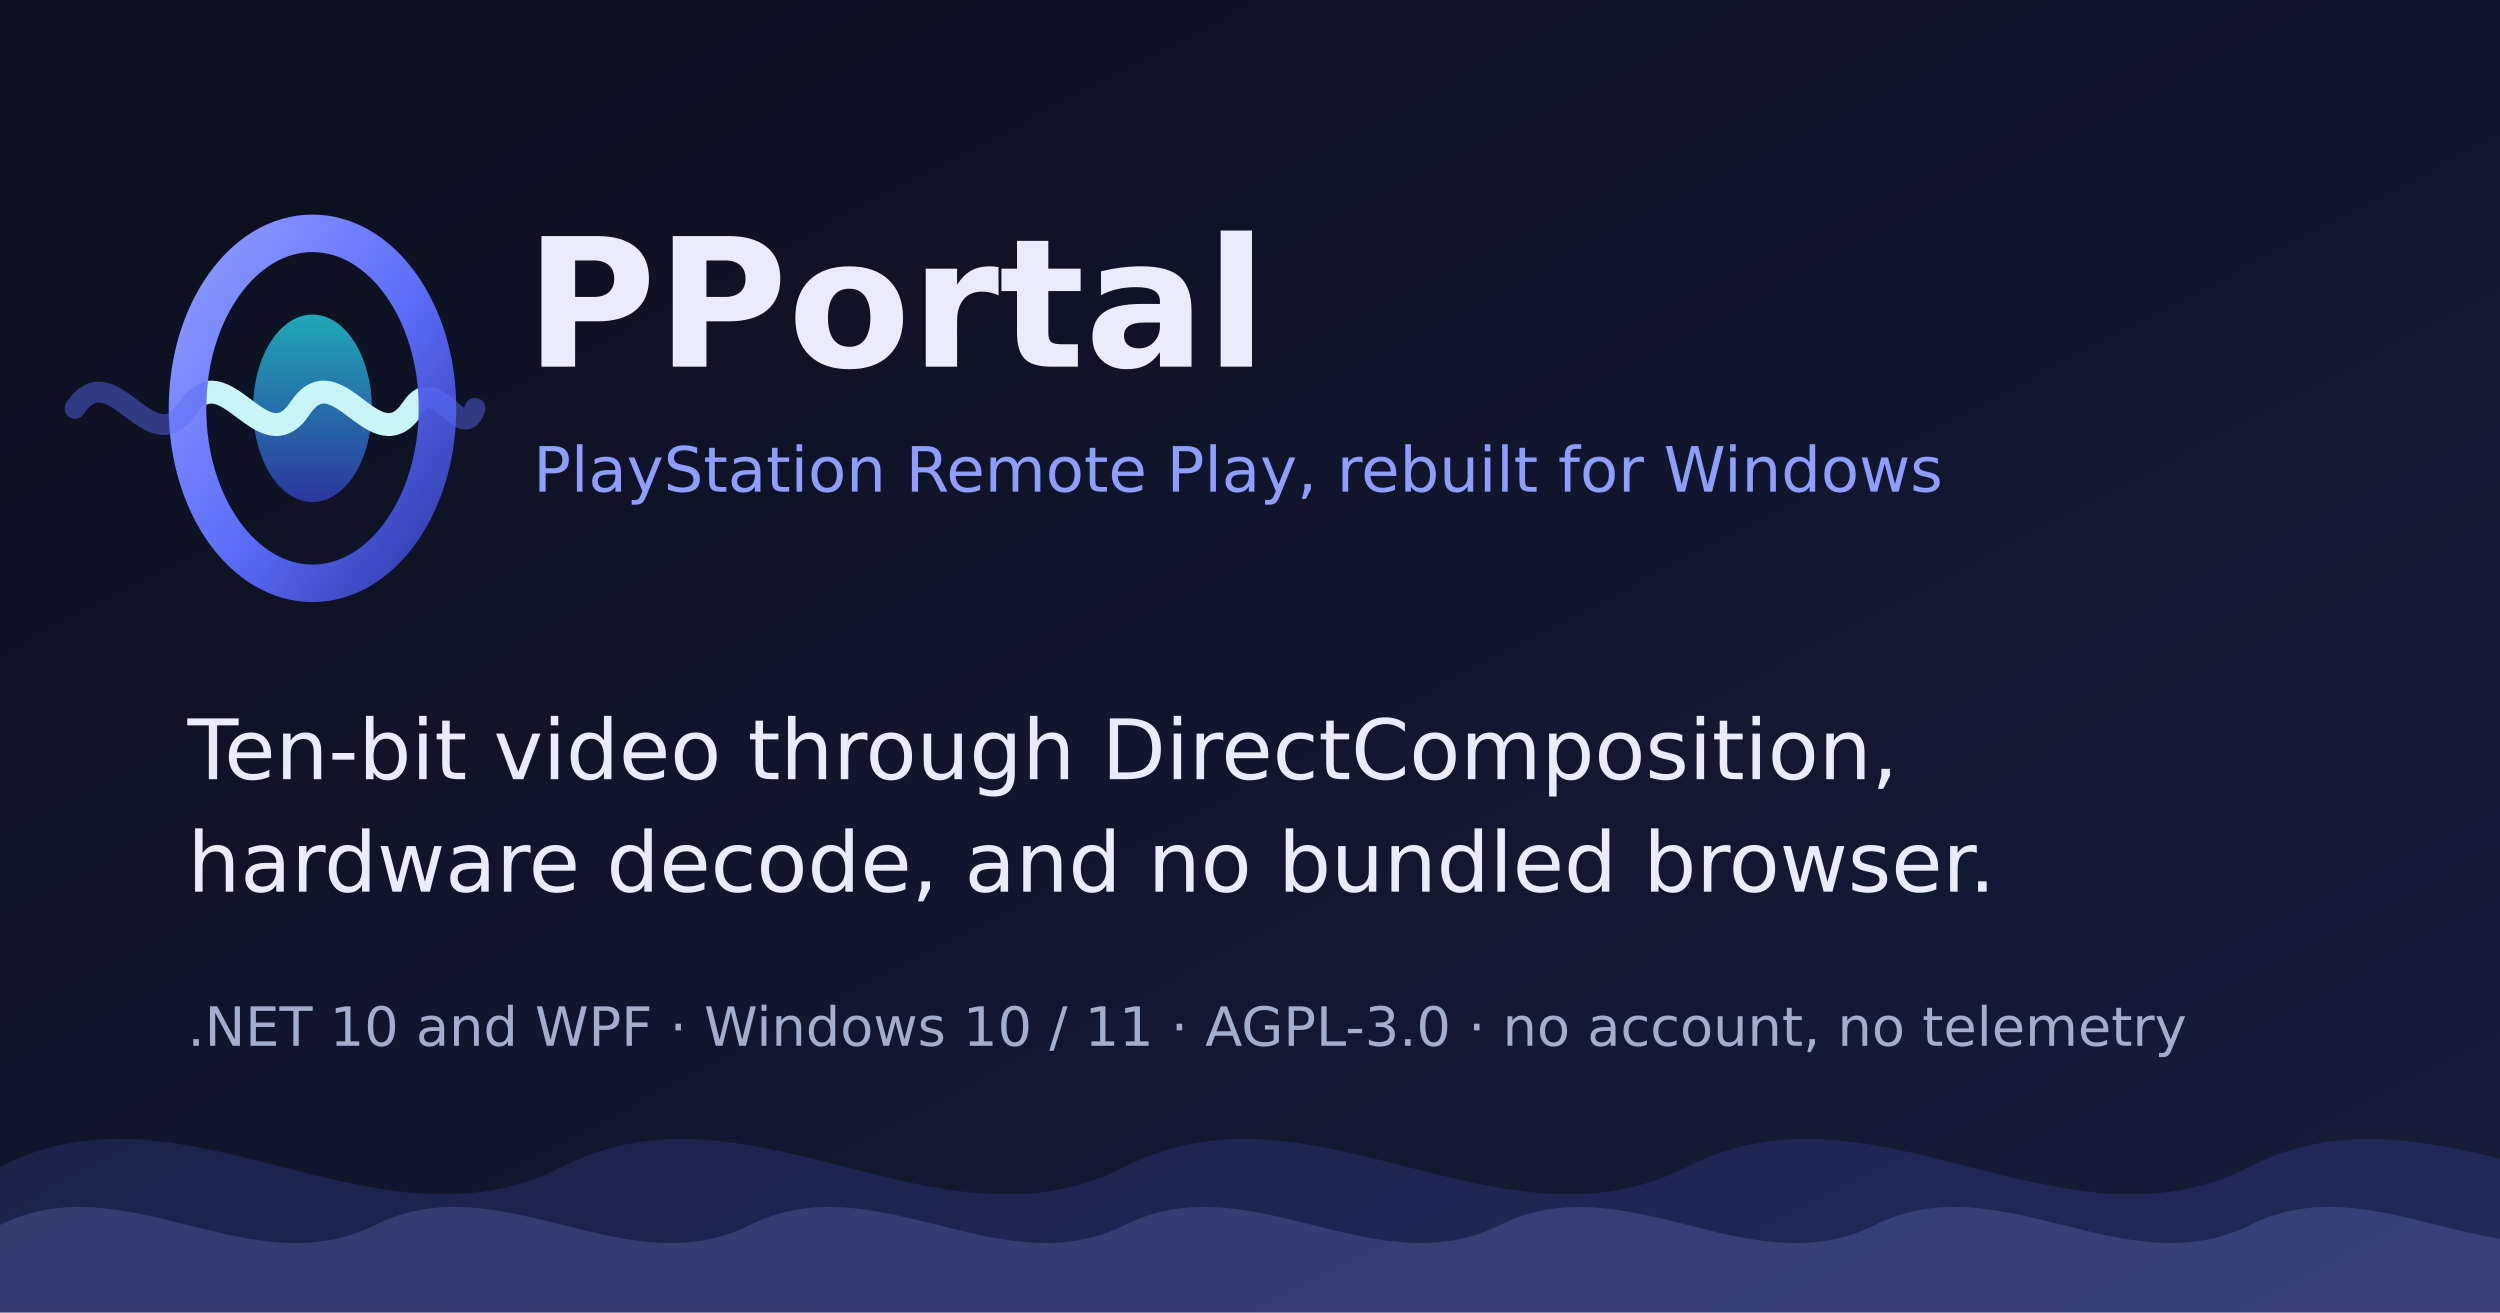
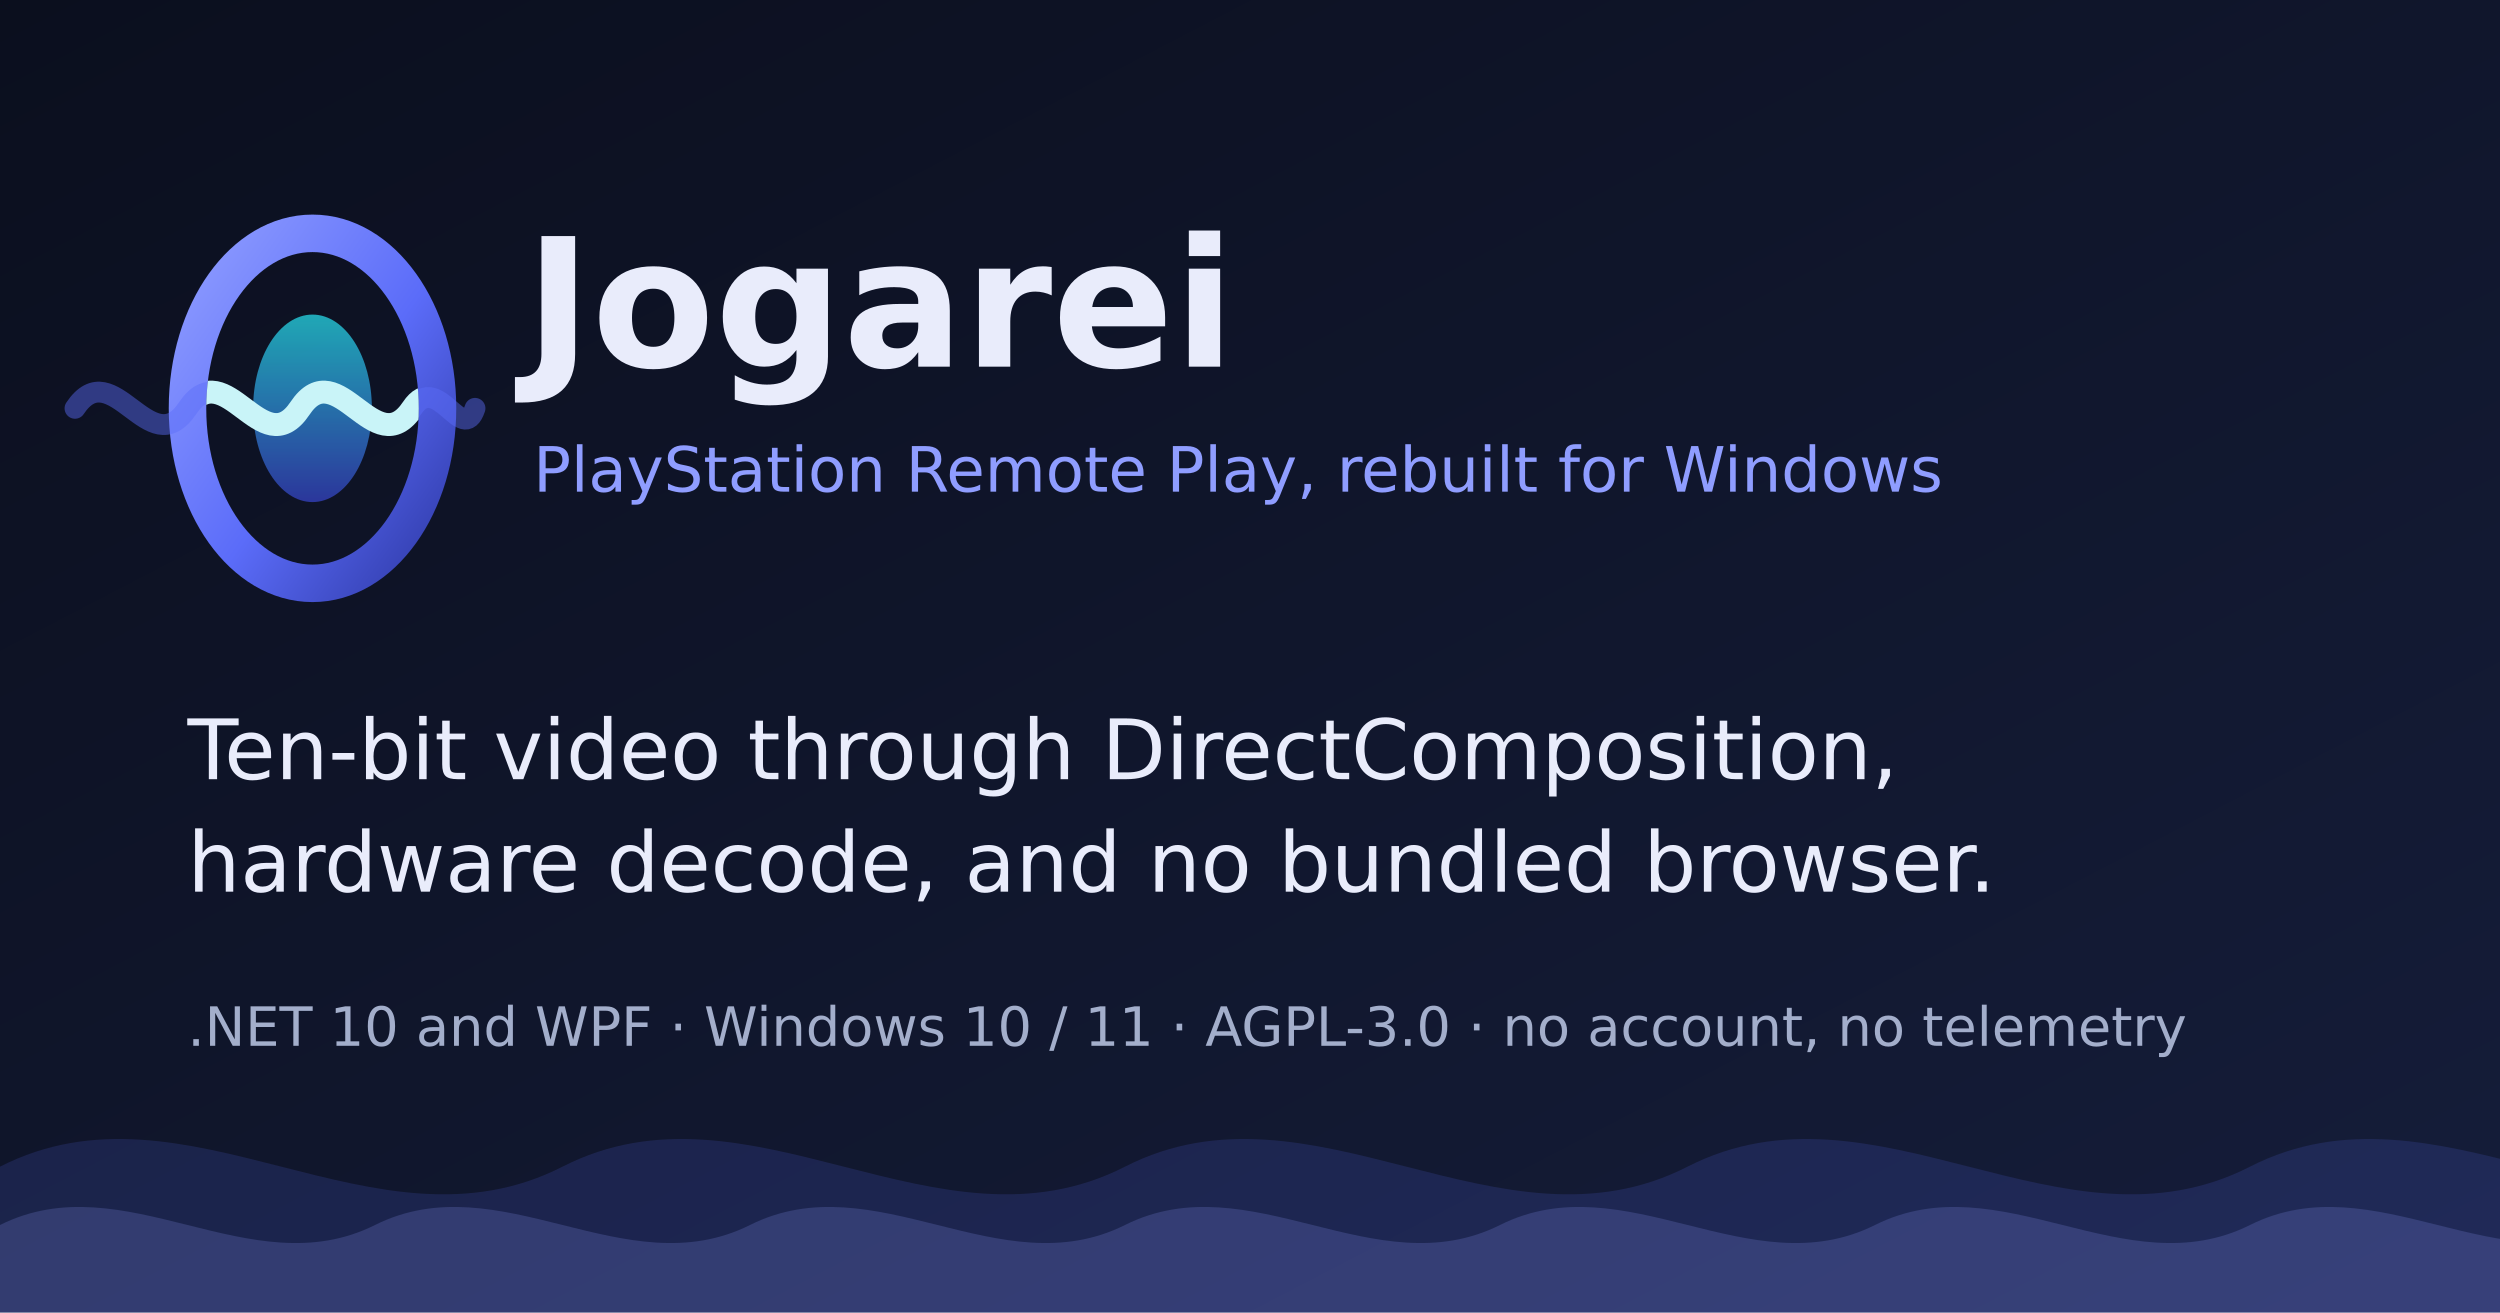
<svg xmlns="http://www.w3.org/2000/svg" width="1200" height="630" viewBox="0 0 1200 630">
  <defs>
    <linearGradient id="card-bg" x1="0" y1="0" x2="1" y2="1">
      <stop offset="0" stop-color="#0b0f1e" />
      <stop offset="1" stop-color="#151d3a" />
    </linearGradient>
    <linearGradient id="ring" x1="0" y1="0" x2="1" y2="1">
      <stop offset="0" stop-color="#8f9dff" />
      <stop offset="0.55" stop-color="#5b6cf9" />
      <stop offset="1" stop-color="#2f3aa8" />
    </linearGradient>
    <linearGradient id="mouth" x1="0" y1="0" x2="0" y2="1">
      <stop offset="0" stop-color="#22b8c6" />
      <stop offset="1" stop-color="#2f3aa8" />
    </linearGradient>
    <clipPath id="inside">
      <ellipse cx="150" cy="196" rx="51" ry="75" />
    </clipPath>
  </defs>
  <rect width="1200" height="630" fill="url(#card-bg)" />
  <path d="M0 560 c90 -46 180 46 270 0 c90 -46 180 46 270 0 c90 -46 180 46 270 0 c90 -46 180 46 270 0 c90 -46 180 46 270 0 V630 H0 Z" fill="#5b6cf9" opacity="0.16" />
  <path d="M0 588 c60 -30 120 30 180 0 c60 -30 120 30 180 0 c60 -30 120 30 180 0 c60 -30 120 30 180 0 c60 -30 120 30 180 0 c60 -30 120 30 180 0 c60 -30 120 30 180 0 V630 H0 Z" fill="#8f9dff" opacity="0.2" />
  <ellipse cx="150" cy="196" rx="60" ry="84" fill="none" stroke="url(#ring)" stroke-width="18" />
  <ellipse cx="150" cy="196" rx="28.5" ry="45" fill="url(#mouth)" opacity="0.9" />
  <path d="M36 196 c18 -27 36 27 54 0 c18 -27 36 27 54 0 c18 -27 36 27 54 0 c12 -18 24 18 30 0" fill="none" stroke="#5b6cf9" stroke-width="10" stroke-linecap="round" opacity="0.45" />
  <g clip-path="url(#inside)">
    <path d="M36 196 c18 -27 36 27 54 0 c18 -27 36 27 54 0 c18 -27 36 27 54 0 c12 -18 24 18 30 0" fill="none" stroke="#c9f4f8" stroke-width="11" stroke-linecap="round" />
  </g>
-   <text x="252" y="176" fill="#e9ecfb" font-family="DejaVu Sans" font-size="86" font-weight="bold">PPortal</text>
+   <text x="252" y="176" fill="#e9ecfb" font-family="DejaVu Sans" font-size="86" font-weight="bold">Jogarei</text>
  <text x="256" y="236" fill="#8f9dff" font-family="DejaVu Sans" font-size="30">PlayStation Remote Play, rebuilt for Windows</text>
  <text x="90" y="374" fill="#e9ecfb" font-family="DejaVu Sans" font-size="40">Ten-bit video through DirectComposition,</text>
  <text x="90" y="428" fill="#e9ecfb" font-family="DejaVu Sans" font-size="40">hardware decode, and no bundled browser.</text>
  <text x="90" y="502" fill="#a3aecb" font-family="DejaVu Sans" font-size="26">.NET 10 and WPF  ·  Windows 10 / 11  ·  AGPL-3.0  ·  no account, no telemetry</text>
</svg>
